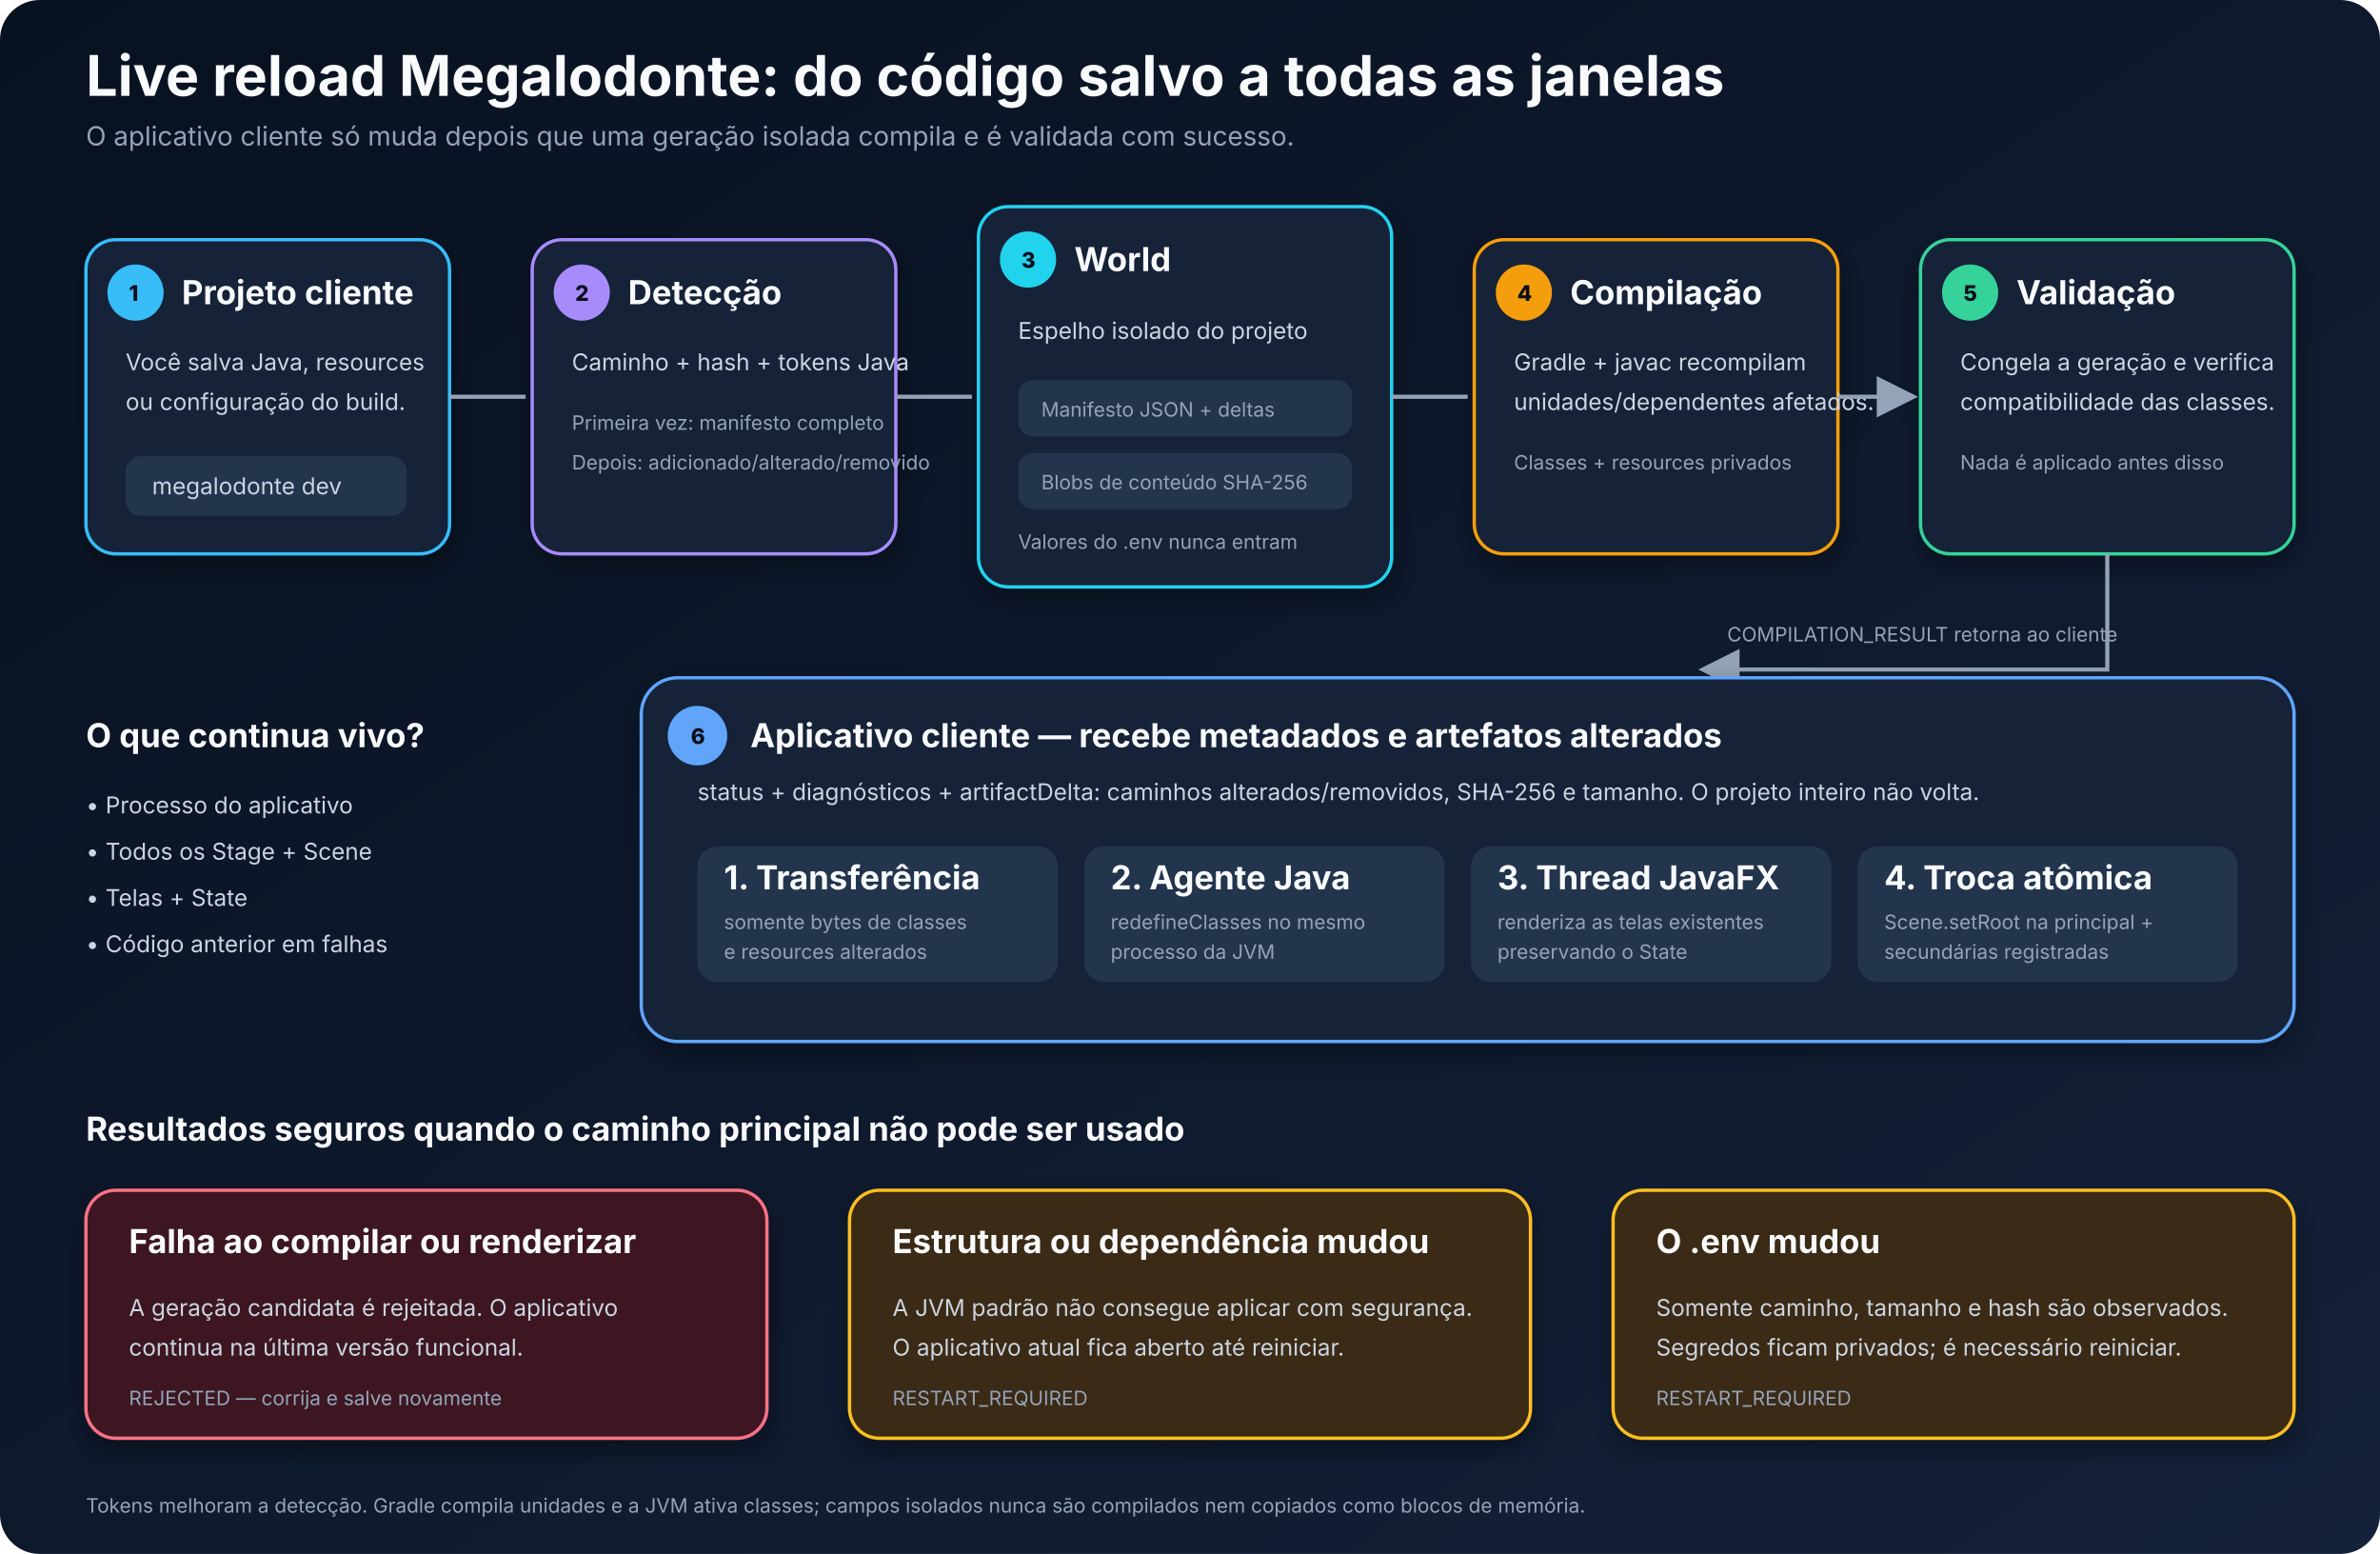
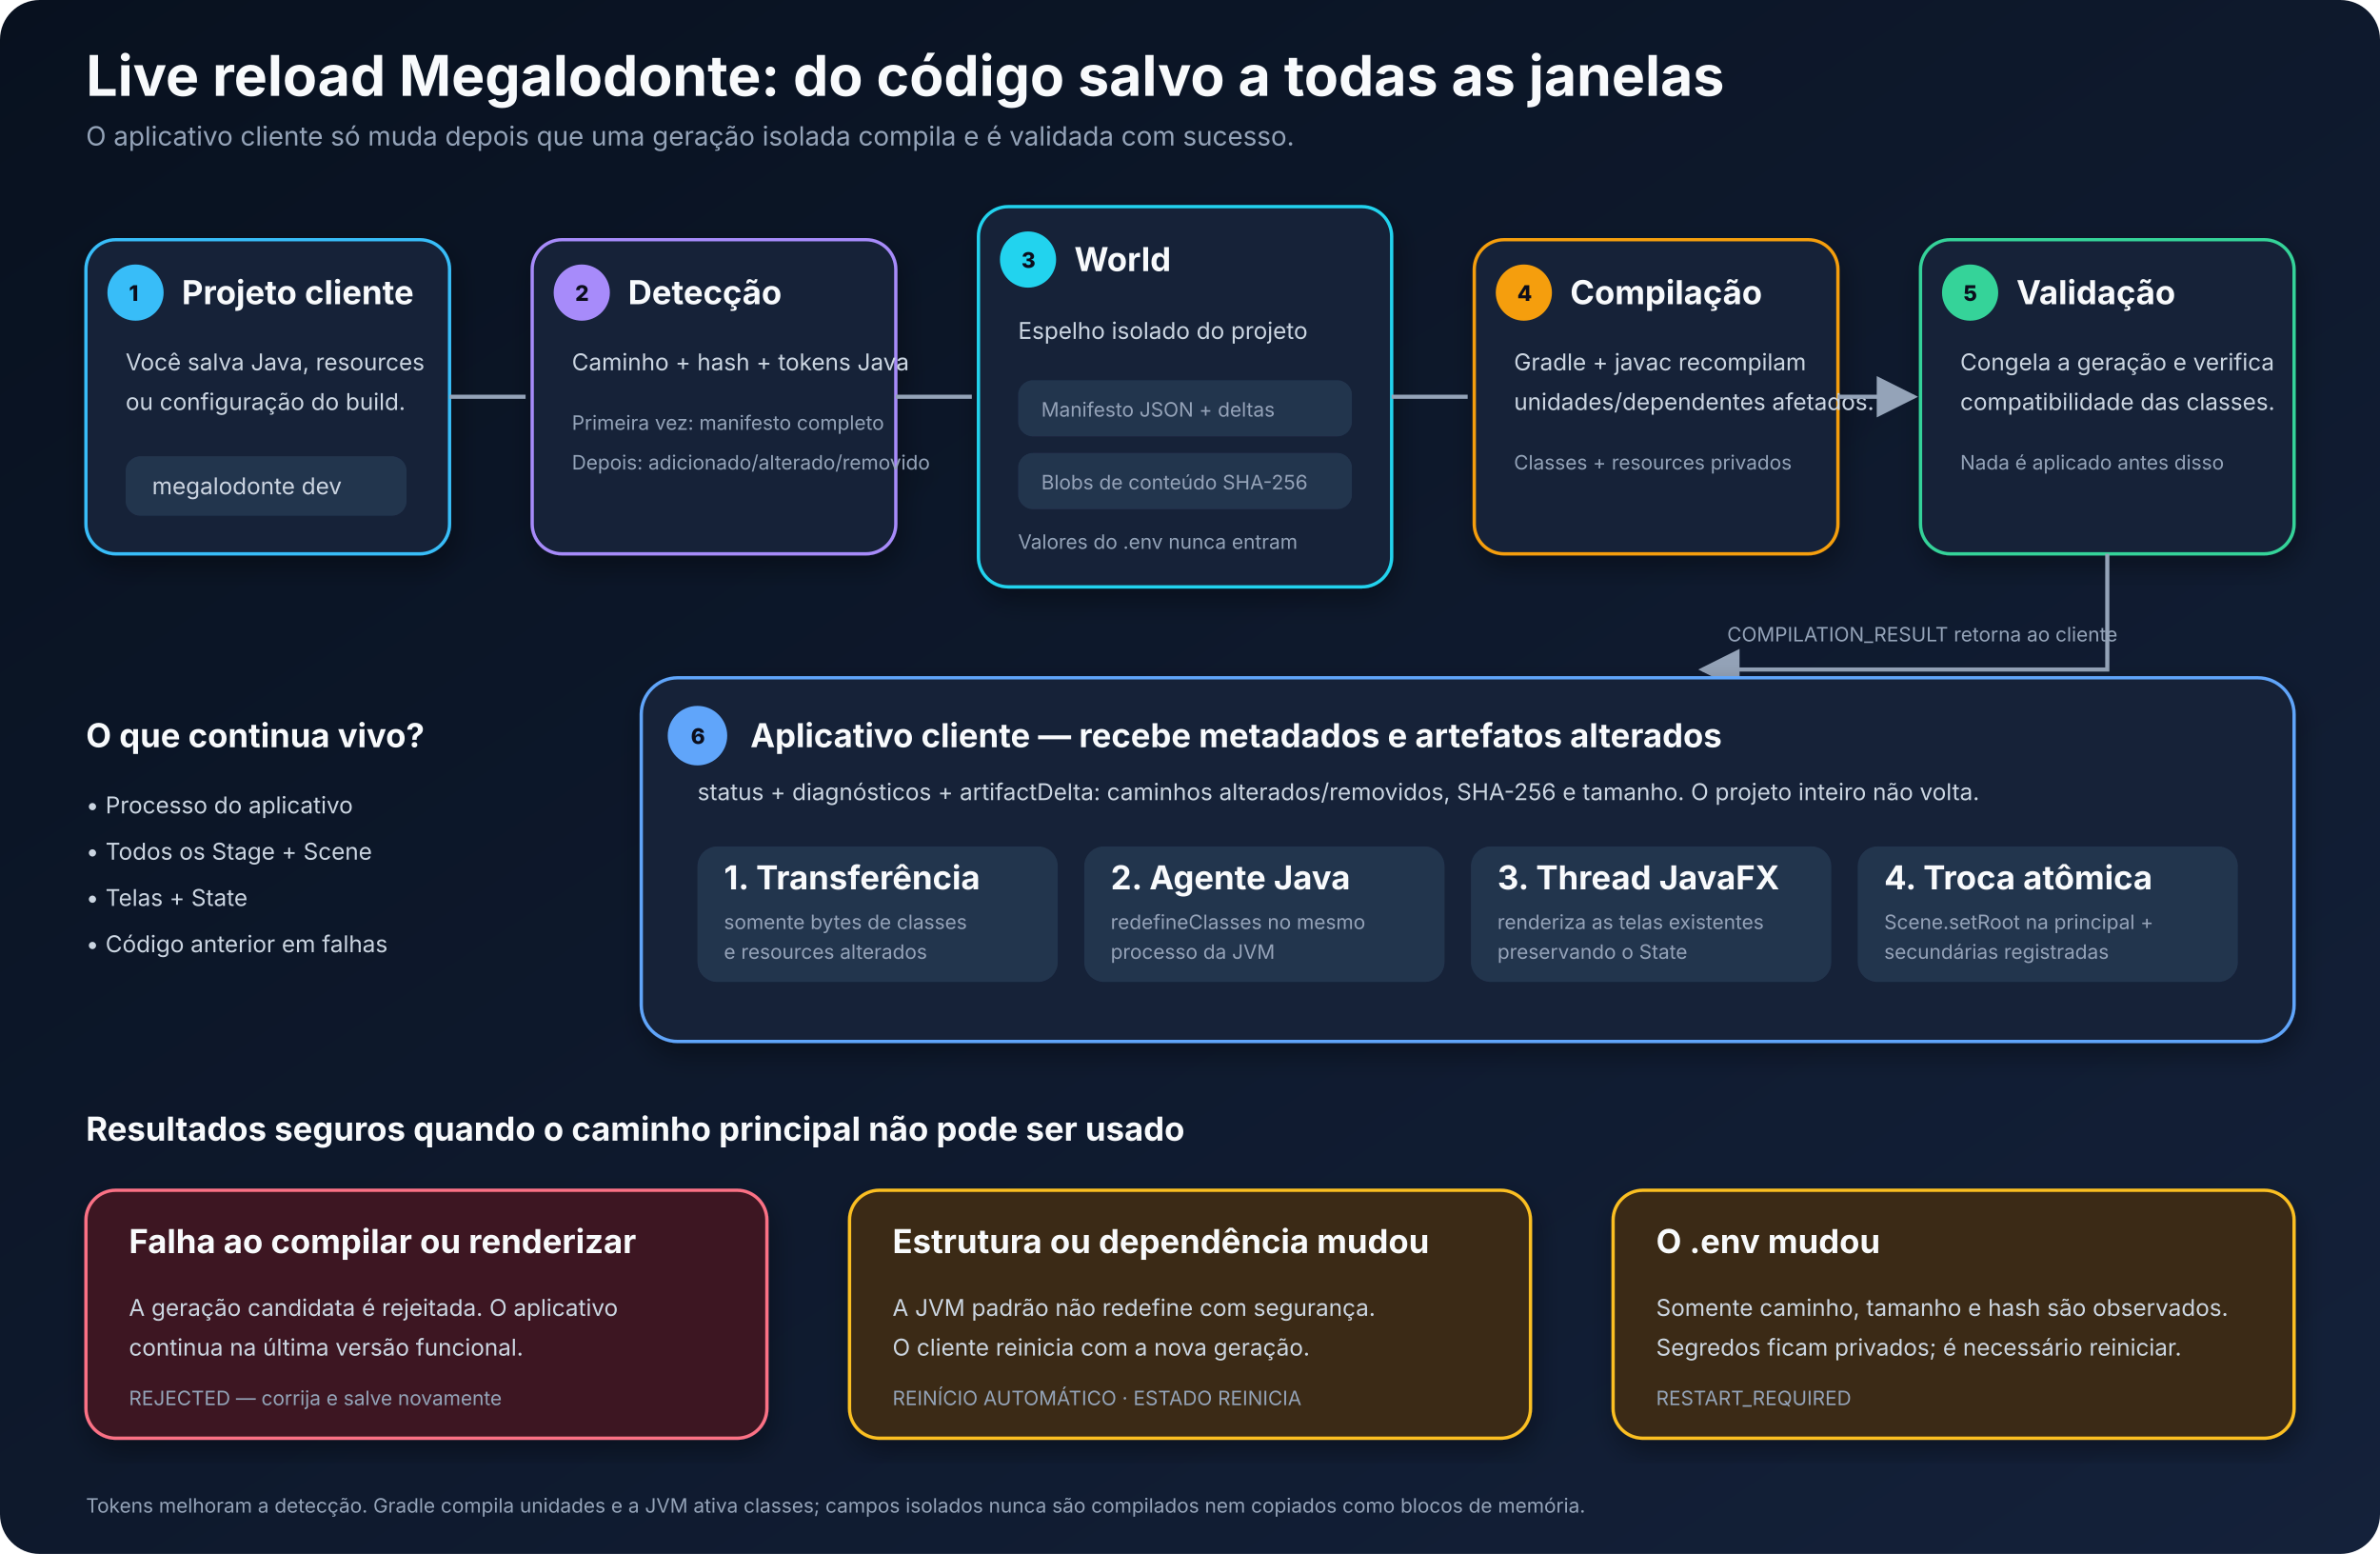
<svg xmlns="http://www.w3.org/2000/svg" width="1440" height="940" viewBox="0 0 1440 940" role="img" aria-labelledby="title desc">
  <defs>
    <linearGradient id="bg" x2="1" y2="1">
      <stop stop-color="#08111f" />
      <stop offset="1" stop-color="#14213a" />
    </linearGradient>
    <filter id="s">
      <feDropShadow dy="7" stdDeviation="8" flood-opacity=".35" />
    </filter>
    <marker id="a" markerWidth="10" markerHeight="10" refX="9" refY="5" orient="auto">
      <path d="M0 0l10 5-10 5z" fill="#94a3b8" />
    </marker>
    <style>text{font-family:Inter,'DejaVu Sans',sans-serif}.h{fill:#f8fafc;font-size:34px;font-weight:700}.sub{fill:#94a3b8;font-size:16px}.t{fill:#f8fafc;font-size:20px;font-weight:700}.b{fill:#cbd5e1;font-size:14px}.sm{fill:#94a3b8;font-size:12px}.n{fill:#07111f;font-size:13px;font-weight:800}.card{fill:#152238;stroke-width:2}.line{fill:none;stroke:#94a3b8;stroke-width:2.5;marker-end:url(#a)}.pill{fill:#24344e}.warn{fill:#3b2a12;stroke:#fbbf24;stroke-width:2}.bad{fill:#3c1923;stroke:#fb7185;stroke-width:2}</style>
  </defs>
  <rect width="1440" height="940" rx="24" fill="url(#bg)" />
  <text x="52" y="58" class="h">Live reload Megalodonte: do código salvo a todas as janelas</text>
  <text x="52" y="88" class="sub">O aplicativo cliente só muda depois que uma geração isolada compila e é validada com sucesso.</text>
  <g filter="url(#s)">
    <rect x="52" y="145" width="220" height="190" rx="18" class="card" stroke="#38bdf8" />
    <circle cx="82" cy="177" r="17" fill="#38bdf8" />
    <text x="78" y="182" class="n">1</text>
    <text x="110" y="184" class="t">Projeto cliente</text>
    <text x="76" y="224" class="b">Você salva Java, resources</text>
    <text x="76" y="248" class="b">ou configuração do build.</text>
    <rect x="76" y="276" width="170" height="36" rx="9" class="pill" />
    <text x="92" y="299" class="b">megalodonte dev</text>
  </g>
  <g filter="url(#s)">
    <rect x="322" y="145" width="220" height="190" rx="18" class="card" stroke="#a78bfa" />
    <circle cx="352" cy="177" r="17" fill="#a78bfa" />
    <text x="348" y="182" class="n">2</text>
    <text x="380" y="184" class="t">Detecção</text>
    <text x="346" y="224" class="b">Caminho + hash + tokens Java</text>
    <text x="346" y="260" class="sm">Primeira vez: manifesto completo</text>
    <text x="346" y="284" class="sm">Depois: adicionado/alterado/removido</text>
  </g>
  <g filter="url(#s)">
    <rect x="592" y="125" width="250" height="230" rx="18" class="card" stroke="#22d3ee" />
    <circle cx="622" cy="157" r="17" fill="#22d3ee" />
    <text x="618" y="162" class="n">3</text>
    <text x="650" y="164" class="t">World</text>
    <text x="616" y="205" class="b">Espelho isolado do projeto</text>
    <rect x="616" y="230" width="202" height="34" rx="9" class="pill" />
    <text x="630" y="252" class="sm">Manifesto JSON + deltas</text>
    <rect x="616" y="274" width="202" height="34" rx="9" class="pill" />
    <text x="630" y="296" class="sm">Blobs de conteúdo SHA-256</text>
    <text x="616" y="332" class="sm">Valores do .env nunca entram</text>
  </g>
  <g filter="url(#s)">
    <rect x="892" y="145" width="220" height="190" rx="18" class="card" stroke="#f59e0b" />
    <circle cx="922" cy="177" r="17" fill="#f59e0b" />
    <text x="918" y="182" class="n">4</text>
    <text x="950" y="184" class="t">Compilação</text>
    <text x="916" y="224" class="b">Gradle + javac recompilam</text>
    <text x="916" y="248" class="b">unidades/dependentes afetados.</text>
    <text x="916" y="284" class="sm">Classes + resources privados</text>
  </g>
  <g filter="url(#s)">
    <rect x="1162" y="145" width="226" height="190" rx="18" class="card" stroke="#34d399" />
    <circle cx="1192" cy="177" r="17" fill="#34d399" />
    <text x="1188" y="182" class="n">5</text>
    <text x="1220" y="184" class="t">Validação</text>
    <text x="1186" y="224" class="b">Congela a geração e verifica</text>
    <text x="1186" y="248" class="b">compatibilidade das classes.</text>
    <text x="1186" y="284" class="sm">Nada é aplicado antes disso</text>
  </g>
  <path d="M272 240h46M542 240h46M842 240h46M1112 240h46" class="line" />
  <path d="M1275 335v70H1030" class="line" />
  <text x="1045" y="388" class="sm">COMPILATION_RESULT retorna ao cliente</text>
  <g filter="url(#s)">
    <rect x="388" y="410" width="1000" height="220" rx="22" class="card" stroke="#60a5fa" />
    <circle cx="422" cy="445" r="18" fill="#60a5fa" />
    <text x="418" y="450" class="n">6</text>
    <text x="454" y="452" class="t">Aplicativo cliente — recebe metadados e artefatos alterados</text>
    <text x="422" y="484" class="b">status + diagnósticos + artifactDelta: caminhos alterados/removidos, SHA-256 e tamanho. O projeto inteiro não volta.</text>
    <rect x="422" y="512" width="218" height="82" rx="12" class="pill" />
    <text x="438" y="538" class="t">1. Transferência</text>
    <text x="438" y="562" class="sm">somente bytes de classes</text>
    <text x="438" y="580" class="sm">e resources alterados</text>
    <rect x="656" y="512" width="218" height="82" rx="12" class="pill" />
    <text x="672" y="538" class="t">2. Agente Java</text>
    <text x="672" y="562" class="sm">redefineClasses no mesmo</text>
    <text x="672" y="580" class="sm">processo da JVM</text>
    <rect x="890" y="512" width="218" height="82" rx="12" class="pill" />
    <text x="906" y="538" class="t">3. Thread JavaFX</text>
    <text x="906" y="562" class="sm">renderiza as telas existentes</text>
    <text x="906" y="580" class="sm">preservando o State</text>
    <rect x="1124" y="512" width="230" height="82" rx="12" class="pill" />
    <text x="1140" y="538" class="t">4. Troca atômica</text>
    <text x="1140" y="562" class="sm">Scene.setRoot na principal +</text>
    <text x="1140" y="580" class="sm">secundárias registradas</text>
  </g>
  <text x="52" y="452" class="t">O que continua vivo?</text>
  <text x="52" y="492" class="b">• Processo do aplicativo</text>
  <text x="52" y="520" class="b">• Todos os Stage + Scene</text>
  <text x="52" y="548" class="b">• Telas + State</text>
  <text x="52" y="576" class="b">• Código anterior em falhas</text>
  <text x="52" y="690" class="t">Resultados seguros quando o caminho principal não pode ser usado</text>
  <g filter="url(#s)">
    <rect x="52" y="720" width="412" height="150" rx="18" class="bad" />
    <text x="78" y="758" class="t">Falha ao compilar ou renderizar</text>
    <text x="78" y="796" class="b">A geração candidata é rejeitada. O aplicativo</text>
    <text x="78" y="820" class="b">continua na última versão funcional.</text>
    <text x="78" y="850" class="sm">REJECTED — corrija e salve novamente</text>
  </g>
  <g filter="url(#s)">
    <rect x="514" y="720" width="412" height="150" rx="18" class="warn" />
    <text x="540" y="758" class="t">Estrutura ou dependência mudou</text>
-     <text x="540" y="796" class="b">A JVM padrão não consegue aplicar com segurança.</text>
-     <text x="540" y="820" class="b">O aplicativo atual fica aberto até reiniciar.</text>
-     <text x="540" y="850" class="sm">RESTART_REQUIRED</text>
+     <text x="540" y="796" class="b">A JVM padrão não redefine com segurança.</text>
+     <text x="540" y="820" class="b">O cliente reinicia com a nova geração.</text>
+     <text x="540" y="850" class="sm">REINÍCIO AUTOMÁTICO · ESTADO REINICIA</text>
  </g>
  <g filter="url(#s)">
    <rect x="976" y="720" width="412" height="150" rx="18" class="warn" />
    <text x="1002" y="758" class="t">O .env mudou</text>
    <text x="1002" y="796" class="b">Somente caminho, tamanho e hash são observados.</text>
    <text x="1002" y="820" class="b">Segredos ficam privados; é necessário reiniciar.</text>
    <text x="1002" y="850" class="sm">RESTART_REQUIRED</text>
  </g>
  <text x="52" y="915" class="sm">Tokens melhoram a detecção. Gradle compila unidades e a JVM ativa classes; campos isolados nunca são compilados nem copiados como blocos de memória.</text>
</svg>
